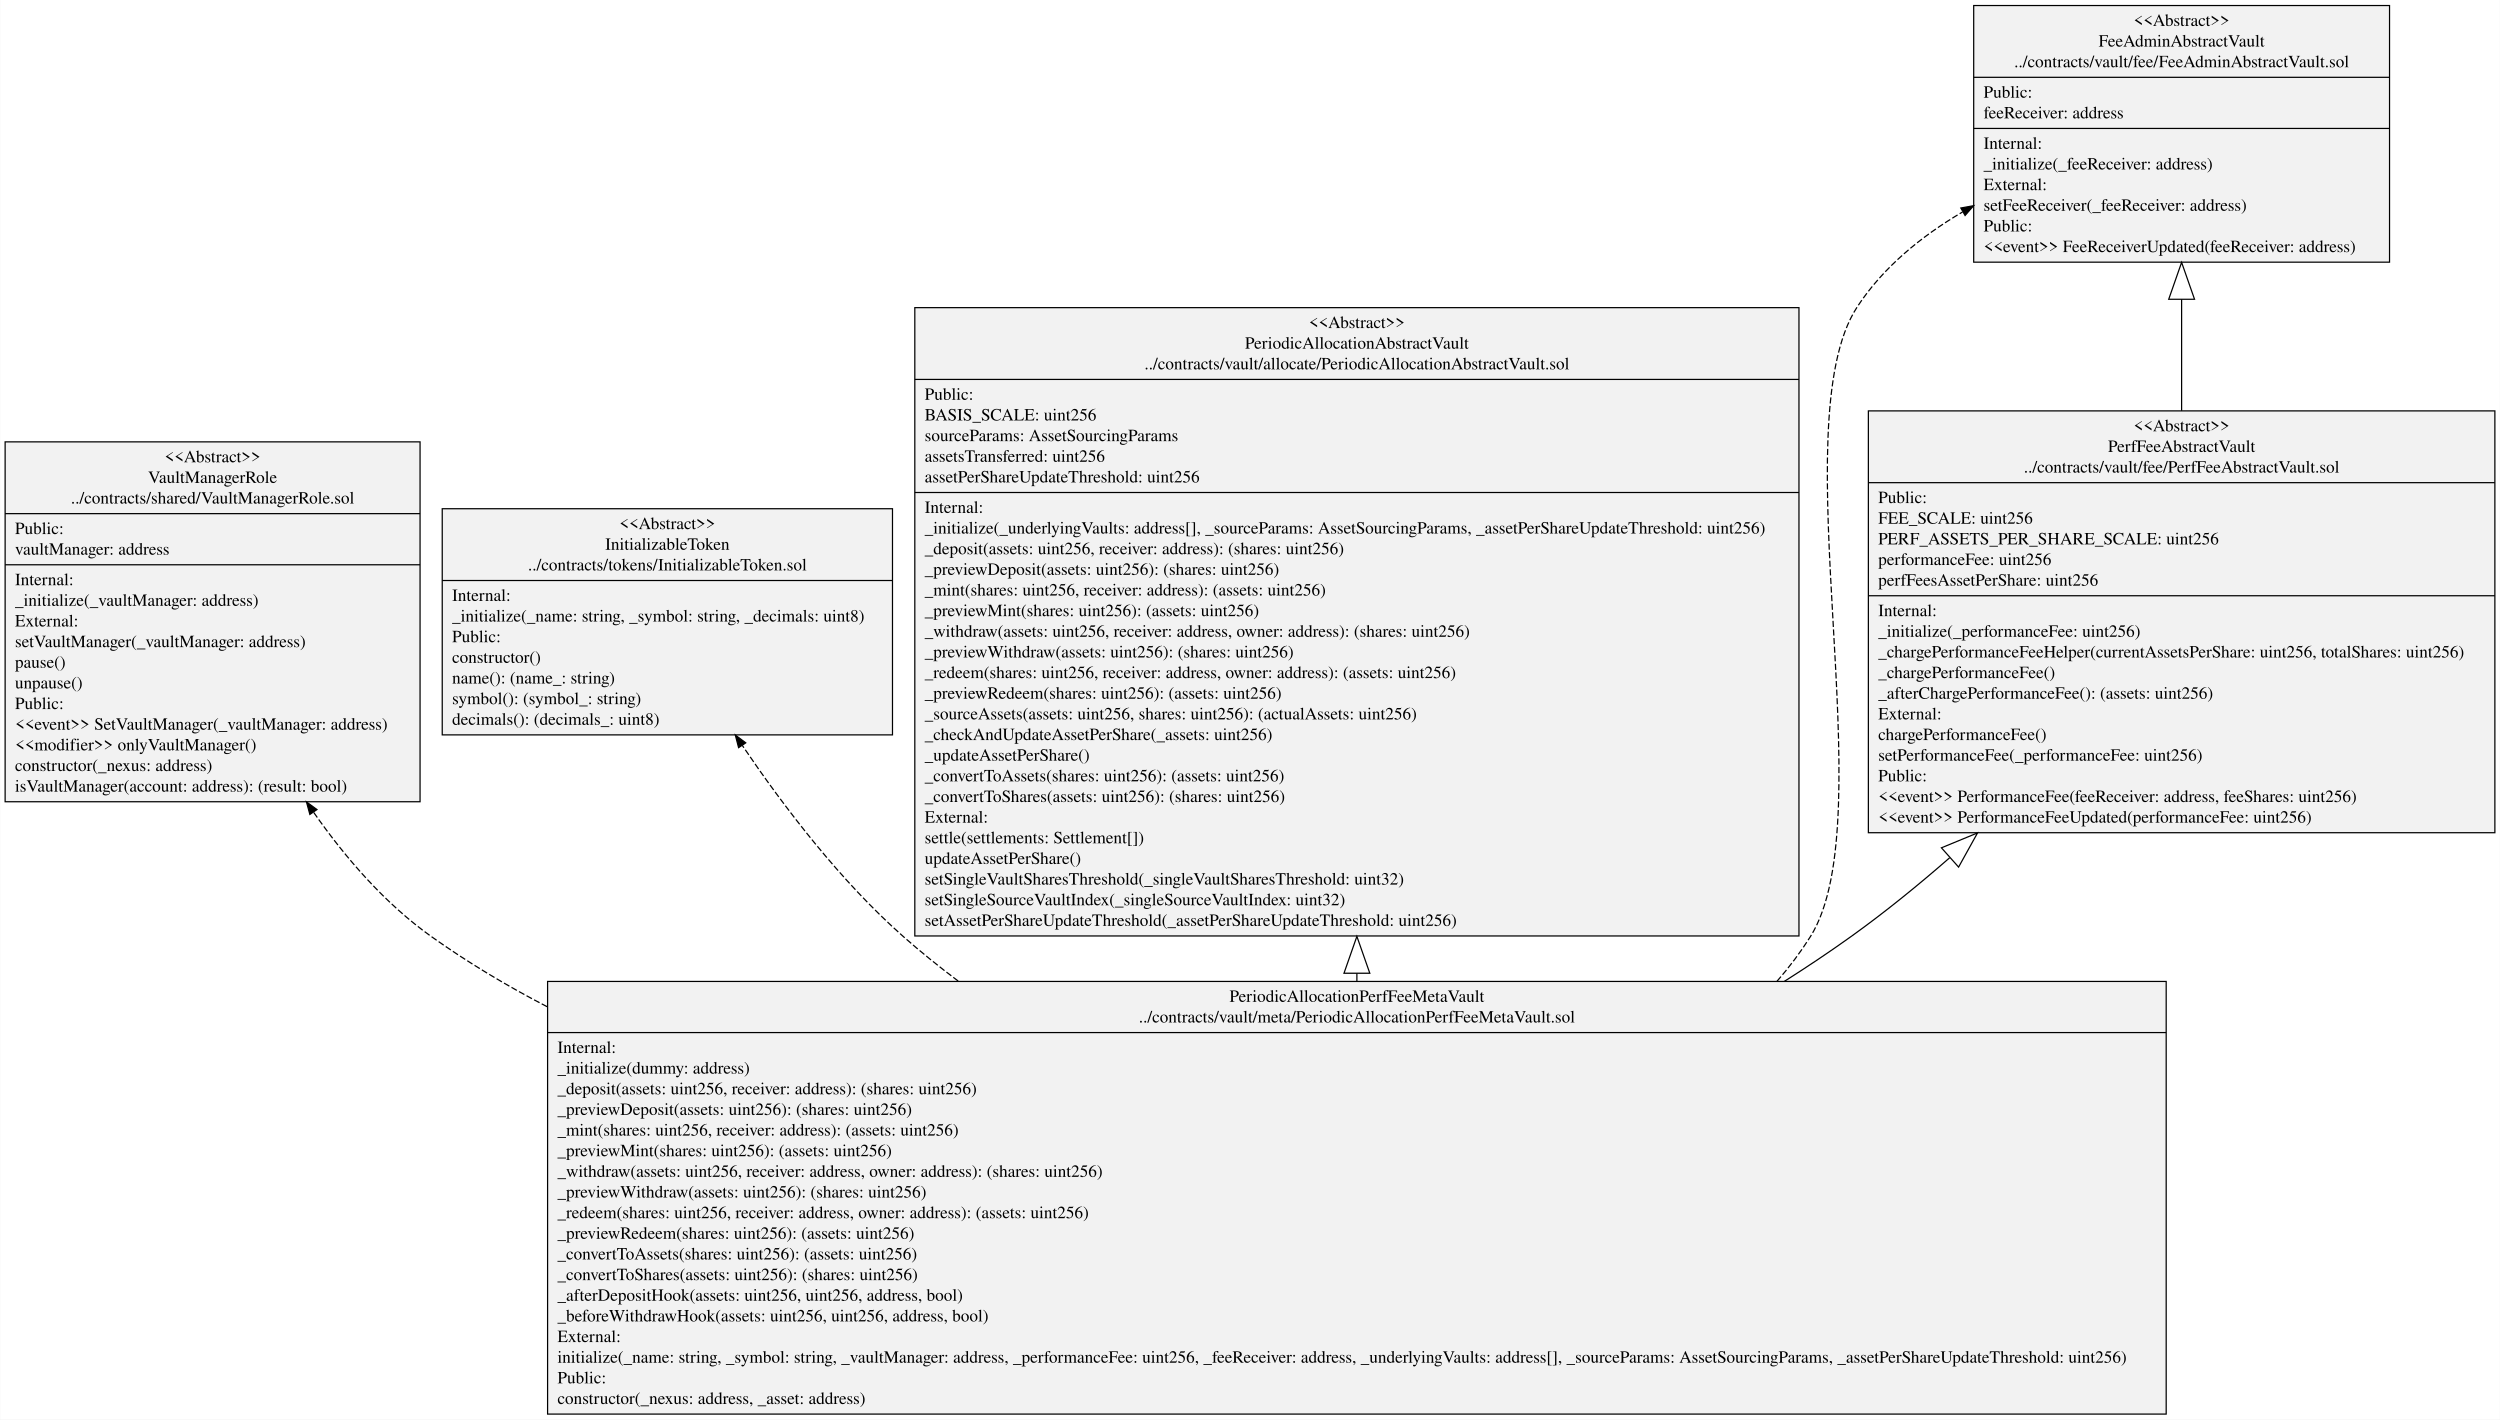
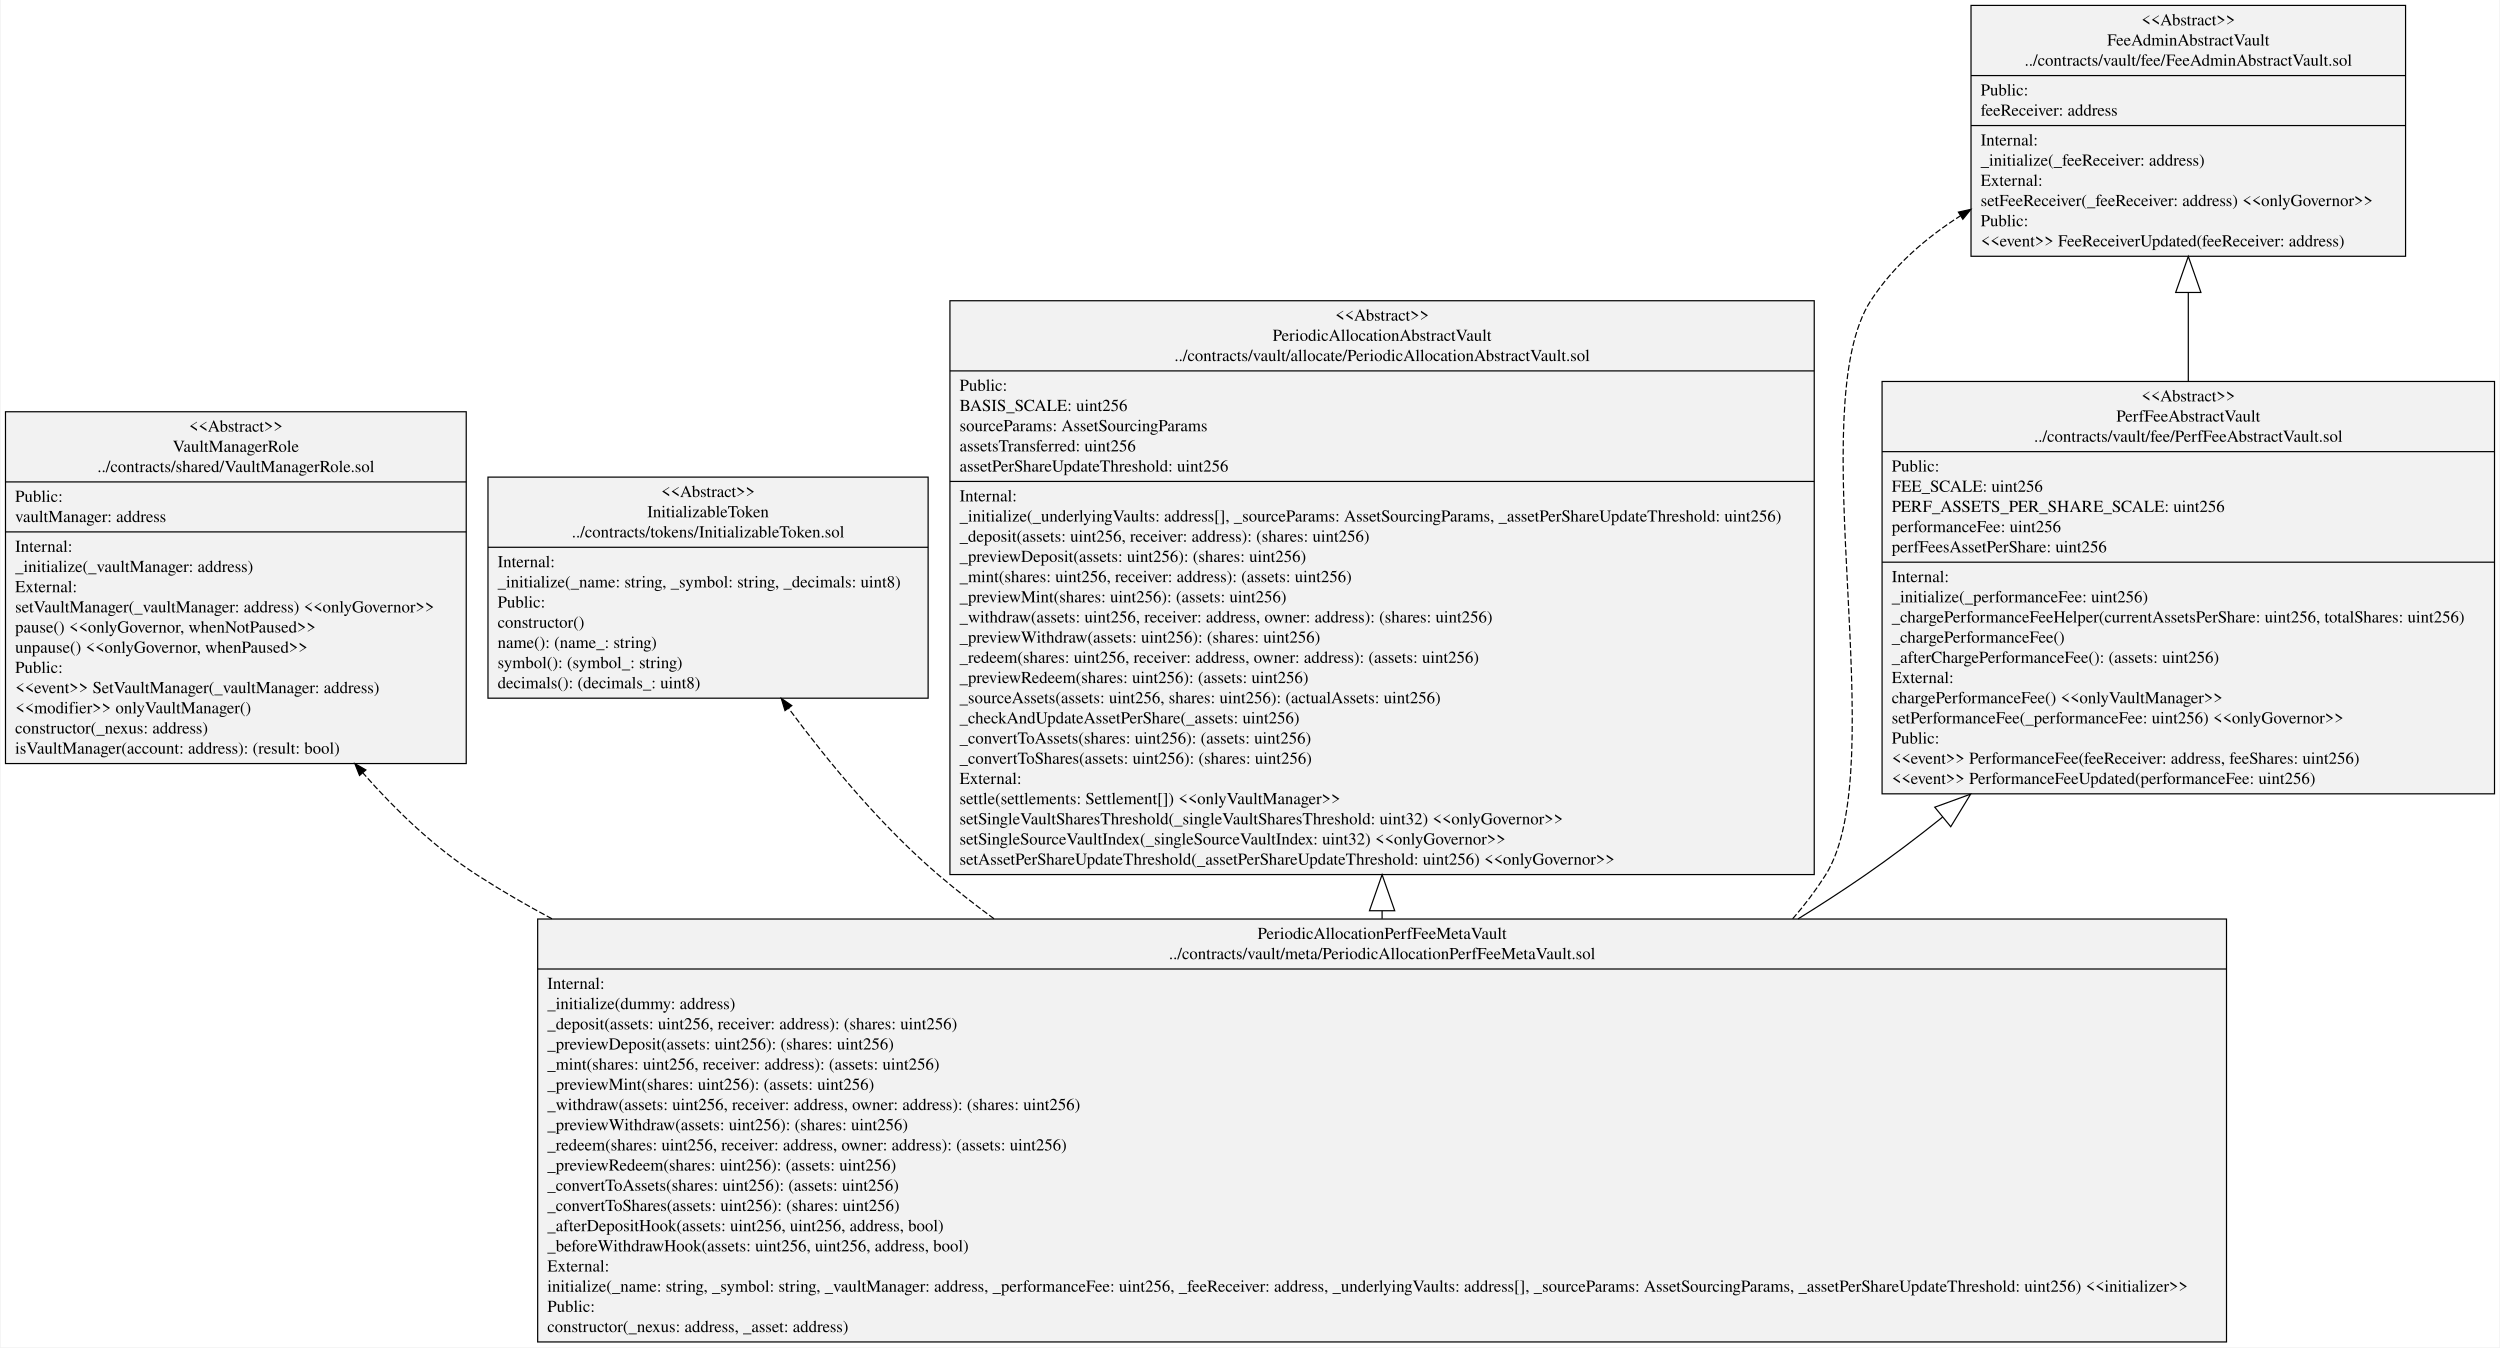
- <svg xmlns="http://www.w3.org/2000/svg" width="2034pt" height="1155pt" viewBox="0.00 0.00 2033.66 1155.00">
-   <g id="graph0" class="graph" transform="scale(1 1) rotate(0) translate(4 1151)">
-     <polygon fill="white" stroke="transparent" points="-4,4 -4,-1151 2029.66,-1151 2029.66,4 -4,4" />
+ <svg xmlns="http://www.w3.org/2000/svg" width="2080pt" height="1121pt" viewBox="0.00 0.00 2079.60 1121.40">
+   <g id="graph0" class="graph" transform="scale(1 1) rotate(0) translate(4 1117.4)">
+     <polygon fill="white" stroke="transparent" points="-4,4 -4,-1117.4 2075.6,-1117.4 2075.6,4 -4,4" />
    <g id="node1" class="node">
-       <polygon fill="#f2f2f2" stroke="black" points="0,-498.7 0,-791.5 337.59,-791.5 337.59,-498.7 0,-498.7" />
-       <text text-anchor="middle" x="168.79" y="-774.9" font-family="Times,serif" font-size="14.00">&lt;&lt;Abstract&gt;&gt;</text>
-       <text text-anchor="middle" x="168.79" y="-758.1" font-family="Times,serif" font-size="14.00">VaultManagerRole</text>
-       <text text-anchor="middle" x="168.79" y="-741.3" font-family="Times,serif" font-size="14.00">../contracts/shared/VaultManagerRole.sol</text>
-       <polyline fill="none" stroke="black" points="0,-733.1 337.59,-733.1 " />
-       <text text-anchor="start" x="8" y="-716.5" font-family="Times,serif" font-size="14.00">Public:</text>
-       <text text-anchor="start" x="8" y="-699.7" font-family="Times,serif" font-size="14.00">   vaultManager: address</text>
-       <polyline fill="none" stroke="black" points="0,-691.5 337.59,-691.5 " />
-       <text text-anchor="start" x="8" y="-674.9" font-family="Times,serif" font-size="14.00">Internal:</text>
-       <text text-anchor="start" x="8" y="-658.1" font-family="Times,serif" font-size="14.00">    _initialize(_vaultManager: address)</text>
-       <text text-anchor="start" x="8" y="-641.3" font-family="Times,serif" font-size="14.00">External:</text>
-       <text text-anchor="start" x="8" y="-624.5" font-family="Times,serif" font-size="14.00">    setVaultManager(_vaultManager: address)</text>
-       <text text-anchor="start" x="8" y="-607.7" font-family="Times,serif" font-size="14.00">    pause()</text>
-       <text text-anchor="start" x="8" y="-590.9" font-family="Times,serif" font-size="14.00">    unpause()</text>
-       <text text-anchor="start" x="8" y="-574.1" font-family="Times,serif" font-size="14.00">Public:</text>
-       <text text-anchor="start" x="8" y="-557.3" font-family="Times,serif" font-size="14.00">    &lt;&lt;event&gt;&gt; SetVaultManager(_vaultManager: address)</text>
-       <text text-anchor="start" x="8" y="-540.5" font-family="Times,serif" font-size="14.00">    &lt;&lt;modifier&gt;&gt; onlyVaultManager()</text>
-       <text text-anchor="start" x="8" y="-523.7" font-family="Times,serif" font-size="14.00">    constructor(_nexus: address)</text>
-       <text text-anchor="start" x="8" y="-506.9" font-family="Times,serif" font-size="14.00">    isVaultManager(account: address): (result: bool)</text>
+       <polygon fill="#f2f2f2" stroke="black" points="0,-481.9 0,-774.7 383.47,-774.7 383.47,-481.9 0,-481.9" />
+       <text text-anchor="middle" x="191.74" y="-758.1" font-family="Times,serif" font-size="14.00">&lt;&lt;Abstract&gt;&gt;</text>
+       <text text-anchor="middle" x="191.74" y="-741.3" font-family="Times,serif" font-size="14.00">VaultManagerRole</text>
+       <text text-anchor="middle" x="191.74" y="-724.5" font-family="Times,serif" font-size="14.00">../contracts/shared/VaultManagerRole.sol</text>
+       <polyline fill="none" stroke="black" points="0,-716.3 383.47,-716.3 " />
+       <text text-anchor="start" x="8" y="-699.7" font-family="Times,serif" font-size="14.00">Public:</text>
+       <text text-anchor="start" x="8" y="-682.9" font-family="Times,serif" font-size="14.00">   vaultManager: address</text>
+       <polyline fill="none" stroke="black" points="0,-674.7 383.47,-674.7 " />
+       <text text-anchor="start" x="8" y="-658.1" font-family="Times,serif" font-size="14.00">Internal:</text>
+       <text text-anchor="start" x="8" y="-641.3" font-family="Times,serif" font-size="14.00">    _initialize(_vaultManager: address)</text>
+       <text text-anchor="start" x="8" y="-624.5" font-family="Times,serif" font-size="14.00">External:</text>
+       <text text-anchor="start" x="8" y="-607.7" font-family="Times,serif" font-size="14.00">    setVaultManager(_vaultManager: address) &lt;&lt;onlyGovernor&gt;&gt;</text>
+       <text text-anchor="start" x="8" y="-590.9" font-family="Times,serif" font-size="14.00">    pause() &lt;&lt;onlyGovernor, whenNotPaused&gt;&gt;</text>
+       <text text-anchor="start" x="8" y="-574.1" font-family="Times,serif" font-size="14.00">    unpause() &lt;&lt;onlyGovernor, whenPaused&gt;&gt;</text>
+       <text text-anchor="start" x="8" y="-557.3" font-family="Times,serif" font-size="14.00">Public:</text>
+       <text text-anchor="start" x="8" y="-540.5" font-family="Times,serif" font-size="14.00">    &lt;&lt;event&gt;&gt; SetVaultManager(_vaultManager: address)</text>
+       <text text-anchor="start" x="8" y="-523.7" font-family="Times,serif" font-size="14.00">    &lt;&lt;modifier&gt;&gt; onlyVaultManager()</text>
+       <text text-anchor="start" x="8" y="-506.9" font-family="Times,serif" font-size="14.00">    constructor(_nexus: address)</text>
+       <text text-anchor="start" x="8" y="-490.1" font-family="Times,serif" font-size="14.00">    isVaultManager(account: address): (result: bool)</text>
    </g>
    <g id="node2" class="node">
-       <polygon fill="#f2f2f2" stroke="black" points="355.63,-553.1 355.63,-737.1 721.96,-737.1 721.96,-553.1 355.63,-553.1" />
-       <text text-anchor="middle" x="538.79" y="-720.5" font-family="Times,serif" font-size="14.00">&lt;&lt;Abstract&gt;&gt;</text>
-       <text text-anchor="middle" x="538.79" y="-703.7" font-family="Times,serif" font-size="14.00">InitializableToken</text>
-       <text text-anchor="middle" x="538.79" y="-686.9" font-family="Times,serif" font-size="14.00">../contracts/tokens/InitializableToken.sol</text>
-       <polyline fill="none" stroke="black" points="355.63,-678.7 721.96,-678.7 " />
-       <text text-anchor="start" x="363.63" y="-662.1" font-family="Times,serif" font-size="14.00">Internal:</text>
-       <text text-anchor="start" x="363.63" y="-645.3" font-family="Times,serif" font-size="14.00">    _initialize(_name: string, _symbol: string, _decimals: uint8)</text>
-       <text text-anchor="start" x="363.63" y="-628.5" font-family="Times,serif" font-size="14.00">Public:</text>
-       <text text-anchor="start" x="363.63" y="-611.7" font-family="Times,serif" font-size="14.00">    constructor()</text>
-       <text text-anchor="start" x="363.63" y="-594.9" font-family="Times,serif" font-size="14.00">    name(): (name_: string)</text>
-       <text text-anchor="start" x="363.63" y="-578.1" font-family="Times,serif" font-size="14.00">    symbol(): (symbol_: string)</text>
-       <text text-anchor="start" x="363.63" y="-561.3" font-family="Times,serif" font-size="14.00">    decimals(): (decimals_: uint8)</text>
+       <polygon fill="#f2f2f2" stroke="black" points="401.57,-536.3 401.57,-720.3 767.9,-720.3 767.9,-536.3 401.57,-536.3" />
+       <text text-anchor="middle" x="584.74" y="-703.7" font-family="Times,serif" font-size="14.00">&lt;&lt;Abstract&gt;&gt;</text>
+       <text text-anchor="middle" x="584.74" y="-686.9" font-family="Times,serif" font-size="14.00">InitializableToken</text>
+       <text text-anchor="middle" x="584.74" y="-670.1" font-family="Times,serif" font-size="14.00">../contracts/tokens/InitializableToken.sol</text>
+       <polyline fill="none" stroke="black" points="401.57,-661.9 767.9,-661.9 " />
+       <text text-anchor="start" x="409.57" y="-645.3" font-family="Times,serif" font-size="14.00">Internal:</text>
+       <text text-anchor="start" x="409.57" y="-628.5" font-family="Times,serif" font-size="14.00">    _initialize(_name: string, _symbol: string, _decimals: uint8)</text>
+       <text text-anchor="start" x="409.57" y="-611.7" font-family="Times,serif" font-size="14.00">Public:</text>
+       <text text-anchor="start" x="409.57" y="-594.9" font-family="Times,serif" font-size="14.00">    constructor()</text>
+       <text text-anchor="start" x="409.57" y="-578.1" font-family="Times,serif" font-size="14.00">    name(): (name_: string)</text>
+       <text text-anchor="start" x="409.57" y="-561.3" font-family="Times,serif" font-size="14.00">    symbol(): (symbol_: string)</text>
+       <text text-anchor="start" x="409.57" y="-544.5" font-family="Times,serif" font-size="14.00">    decimals(): (decimals_: uint8)</text>
    </g>
    <g id="node3" class="node">
-       <polygon fill="#f2f2f2" stroke="black" points="740.12,-389.5 740.12,-900.7 1459.47,-900.7 1459.47,-389.5 740.12,-389.5" />
-       <text text-anchor="middle" x="1099.79" y="-884.1" font-family="Times,serif" font-size="14.00">&lt;&lt;Abstract&gt;&gt;</text>
-       <text text-anchor="middle" x="1099.79" y="-867.3" font-family="Times,serif" font-size="14.00">PeriodicAllocationAbstractVault</text>
-       <text text-anchor="middle" x="1099.79" y="-850.5" font-family="Times,serif" font-size="14.00">../contracts/vault/allocate/PeriodicAllocationAbstractVault.sol</text>
-       <polyline fill="none" stroke="black" points="740.12,-842.3 1459.47,-842.3 " />
-       <text text-anchor="start" x="748.12" y="-825.7" font-family="Times,serif" font-size="14.00">Public:</text>
-       <text text-anchor="start" x="748.12" y="-808.9" font-family="Times,serif" font-size="14.00">   BASIS_SCALE: uint256</text>
-       <text text-anchor="start" x="748.12" y="-792.1" font-family="Times,serif" font-size="14.00">   sourceParams: AssetSourcingParams</text>
-       <text text-anchor="start" x="748.12" y="-775.3" font-family="Times,serif" font-size="14.00">   assetsTransferred: uint256</text>
-       <text text-anchor="start" x="748.12" y="-758.5" font-family="Times,serif" font-size="14.00">   assetPerShareUpdateThreshold: uint256</text>
-       <polyline fill="none" stroke="black" points="740.12,-750.3 1459.47,-750.3 " />
-       <text text-anchor="start" x="748.12" y="-733.7" font-family="Times,serif" font-size="14.00">Internal:</text>
-       <text text-anchor="start" x="748.12" y="-716.9" font-family="Times,serif" font-size="14.00">    _initialize(_underlyingVaults: address[], _sourceParams: AssetSourcingParams, _assetPerShareUpdateThreshold: uint256)</text>
-       <text text-anchor="start" x="748.12" y="-700.1" font-family="Times,serif" font-size="14.00">    _deposit(assets: uint256, receiver: address): (shares: uint256)</text>
-       <text text-anchor="start" x="748.12" y="-683.3" font-family="Times,serif" font-size="14.00">    _previewDeposit(assets: uint256): (shares: uint256)</text>
-       <text text-anchor="start" x="748.12" y="-666.5" font-family="Times,serif" font-size="14.00">    _mint(shares: uint256, receiver: address): (assets: uint256)</text>
-       <text text-anchor="start" x="748.12" y="-649.7" font-family="Times,serif" font-size="14.00">    _previewMint(shares: uint256): (assets: uint256)</text>
-       <text text-anchor="start" x="748.12" y="-632.9" font-family="Times,serif" font-size="14.00">    _withdraw(assets: uint256, receiver: address, owner: address): (shares: uint256)</text>
-       <text text-anchor="start" x="748.12" y="-616.1" font-family="Times,serif" font-size="14.00">    _previewWithdraw(assets: uint256): (shares: uint256)</text>
-       <text text-anchor="start" x="748.12" y="-599.3" font-family="Times,serif" font-size="14.00">    _redeem(shares: uint256, receiver: address, owner: address): (assets: uint256)</text>
-       <text text-anchor="start" x="748.12" y="-582.5" font-family="Times,serif" font-size="14.00">    _previewRedeem(shares: uint256): (assets: uint256)</text>
-       <text text-anchor="start" x="748.12" y="-565.7" font-family="Times,serif" font-size="14.00">    _sourceAssets(assets: uint256, shares: uint256): (actualAssets: uint256)</text>
-       <text text-anchor="start" x="748.12" y="-548.9" font-family="Times,serif" font-size="14.00">    _checkAndUpdateAssetPerShare(_assets: uint256)</text>
-       <text text-anchor="start" x="748.12" y="-532.1" font-family="Times,serif" font-size="14.00">    _updateAssetPerShare()</text>
-       <text text-anchor="start" x="748.12" y="-515.3" font-family="Times,serif" font-size="14.00">    _convertToAssets(shares: uint256): (assets: uint256)</text>
-       <text text-anchor="start" x="748.12" y="-498.5" font-family="Times,serif" font-size="14.00">    _convertToShares(assets: uint256): (shares: uint256)</text>
-       <text text-anchor="start" x="748.12" y="-481.7" font-family="Times,serif" font-size="14.00">External:</text>
-       <text text-anchor="start" x="748.12" y="-464.9" font-family="Times,serif" font-size="14.00">    settle(settlements: Settlement[])</text>
-       <text text-anchor="start" x="748.12" y="-448.1" font-family="Times,serif" font-size="14.00">    updateAssetPerShare()</text>
-       <text text-anchor="start" x="748.12" y="-431.3" font-family="Times,serif" font-size="14.00">    setSingleVaultSharesThreshold(_singleVaultSharesThreshold: uint32)</text>
-       <text text-anchor="start" x="748.12" y="-414.5" font-family="Times,serif" font-size="14.00">    setSingleSourceVaultIndex(_singleSourceVaultIndex: uint32)</text>
-       <text text-anchor="start" x="748.12" y="-397.7" font-family="Times,serif" font-size="14.00">    setAssetPerShareUpdateThreshold(_assetPerShareUpdateThreshold: uint256)</text>
+       <polygon fill="#f2f2f2" stroke="black" points="786.06,-389.5 786.06,-867.1 1505.41,-867.1 1505.41,-389.5 786.06,-389.5" />
+       <text text-anchor="middle" x="1145.74" y="-850.5" font-family="Times,serif" font-size="14.00">&lt;&lt;Abstract&gt;&gt;</text>
+       <text text-anchor="middle" x="1145.74" y="-833.7" font-family="Times,serif" font-size="14.00">PeriodicAllocationAbstractVault</text>
+       <text text-anchor="middle" x="1145.74" y="-816.9" font-family="Times,serif" font-size="14.00">../contracts/vault/allocate/PeriodicAllocationAbstractVault.sol</text>
+       <polyline fill="none" stroke="black" points="786.06,-808.7 1505.41,-808.7 " />
+       <text text-anchor="start" x="794.06" y="-792.1" font-family="Times,serif" font-size="14.00">Public:</text>
+       <text text-anchor="start" x="794.06" y="-775.3" font-family="Times,serif" font-size="14.00">   BASIS_SCALE: uint256</text>
+       <text text-anchor="start" x="794.06" y="-758.5" font-family="Times,serif" font-size="14.00">   sourceParams: AssetSourcingParams</text>
+       <text text-anchor="start" x="794.06" y="-741.7" font-family="Times,serif" font-size="14.00">   assetsTransferred: uint256</text>
+       <text text-anchor="start" x="794.06" y="-724.9" font-family="Times,serif" font-size="14.00">   assetPerShareUpdateThreshold: uint256</text>
+       <polyline fill="none" stroke="black" points="786.06,-716.7 1505.41,-716.7 " />
+       <text text-anchor="start" x="794.06" y="-700.1" font-family="Times,serif" font-size="14.00">Internal:</text>
+       <text text-anchor="start" x="794.06" y="-683.3" font-family="Times,serif" font-size="14.00">    _initialize(_underlyingVaults: address[], _sourceParams: AssetSourcingParams, _assetPerShareUpdateThreshold: uint256)</text>
+       <text text-anchor="start" x="794.06" y="-666.5" font-family="Times,serif" font-size="14.00">    _deposit(assets: uint256, receiver: address): (shares: uint256)</text>
+       <text text-anchor="start" x="794.06" y="-649.7" font-family="Times,serif" font-size="14.00">    _previewDeposit(assets: uint256): (shares: uint256)</text>
+       <text text-anchor="start" x="794.06" y="-632.9" font-family="Times,serif" font-size="14.00">    _mint(shares: uint256, receiver: address): (assets: uint256)</text>
+       <text text-anchor="start" x="794.06" y="-616.1" font-family="Times,serif" font-size="14.00">    _previewMint(shares: uint256): (assets: uint256)</text>
+       <text text-anchor="start" x="794.06" y="-599.3" font-family="Times,serif" font-size="14.00">    _withdraw(assets: uint256, receiver: address, owner: address): (shares: uint256)</text>
+       <text text-anchor="start" x="794.06" y="-582.5" font-family="Times,serif" font-size="14.00">    _previewWithdraw(assets: uint256): (shares: uint256)</text>
+       <text text-anchor="start" x="794.06" y="-565.7" font-family="Times,serif" font-size="14.00">    _redeem(shares: uint256, receiver: address, owner: address): (assets: uint256)</text>
+       <text text-anchor="start" x="794.06" y="-548.9" font-family="Times,serif" font-size="14.00">    _previewRedeem(shares: uint256): (assets: uint256)</text>
+       <text text-anchor="start" x="794.06" y="-532.1" font-family="Times,serif" font-size="14.00">    _sourceAssets(assets: uint256, shares: uint256): (actualAssets: uint256)</text>
+       <text text-anchor="start" x="794.06" y="-515.3" font-family="Times,serif" font-size="14.00">    _checkAndUpdateAssetPerShare(_assets: uint256)</text>
+       <text text-anchor="start" x="794.06" y="-498.5" font-family="Times,serif" font-size="14.00">    _convertToAssets(shares: uint256): (assets: uint256)</text>
+       <text text-anchor="start" x="794.06" y="-481.7" font-family="Times,serif" font-size="14.00">    _convertToShares(assets: uint256): (shares: uint256)</text>
+       <text text-anchor="start" x="794.06" y="-464.9" font-family="Times,serif" font-size="14.00">External:</text>
+       <text text-anchor="start" x="794.06" y="-448.1" font-family="Times,serif" font-size="14.00">    settle(settlements: Settlement[]) &lt;&lt;onlyVaultManager&gt;&gt;</text>
+       <text text-anchor="start" x="794.06" y="-431.3" font-family="Times,serif" font-size="14.00">    setSingleVaultSharesThreshold(_singleVaultSharesThreshold: uint32) &lt;&lt;onlyGovernor&gt;&gt;</text>
+       <text text-anchor="start" x="794.06" y="-414.5" font-family="Times,serif" font-size="14.00">    setSingleSourceVaultIndex(_singleSourceVaultIndex: uint32) &lt;&lt;onlyGovernor&gt;&gt;</text>
+       <text text-anchor="start" x="794.06" y="-397.7" font-family="Times,serif" font-size="14.00">    setAssetPerShareUpdateThreshold(_assetPerShareUpdateThreshold: uint256) &lt;&lt;onlyGovernor&gt;&gt;</text>
    </g>
    <g id="node4" class="node">
-       <polygon fill="#f2f2f2" stroke="black" points="1601.63,-937.7 1601.63,-1146.5 1939.96,-1146.5 1939.96,-937.7 1601.63,-937.7" />
-       <text text-anchor="middle" x="1770.79" y="-1129.9" font-family="Times,serif" font-size="14.00">&lt;&lt;Abstract&gt;&gt;</text>
-       <text text-anchor="middle" x="1770.79" y="-1113.1" font-family="Times,serif" font-size="14.00">FeeAdminAbstractVault</text>
-       <text text-anchor="middle" x="1770.79" y="-1096.3" font-family="Times,serif" font-size="14.00">../contracts/vault/fee/FeeAdminAbstractVault.sol</text>
-       <polyline fill="none" stroke="black" points="1601.63,-1088.1 1939.96,-1088.1 " />
-       <text text-anchor="start" x="1609.63" y="-1071.5" font-family="Times,serif" font-size="14.00">Public:</text>
-       <text text-anchor="start" x="1609.63" y="-1054.7" font-family="Times,serif" font-size="14.00">   feeReceiver: address</text>
-       <polyline fill="none" stroke="black" points="1601.63,-1046.5 1939.96,-1046.5 " />
-       <text text-anchor="start" x="1609.63" y="-1029.9" font-family="Times,serif" font-size="14.00">Internal:</text>
-       <text text-anchor="start" x="1609.63" y="-1013.1" font-family="Times,serif" font-size="14.00">    _initialize(_feeReceiver: address)</text>
-       <text text-anchor="start" x="1609.63" y="-996.3" font-family="Times,serif" font-size="14.00">External:</text>
-       <text text-anchor="start" x="1609.63" y="-979.5" font-family="Times,serif" font-size="14.00">    setFeeReceiver(_feeReceiver: address)</text>
-       <text text-anchor="start" x="1609.63" y="-962.7" font-family="Times,serif" font-size="14.00">Public:</text>
-       <text text-anchor="start" x="1609.63" y="-945.9" font-family="Times,serif" font-size="14.00">    &lt;&lt;event&gt;&gt; FeeReceiverUpdated(feeReceiver: address)</text>
+       <polygon fill="#f2f2f2" stroke="black" points="1635.9,-904.1 1635.9,-1112.9 1997.57,-1112.9 1997.57,-904.1 1635.9,-904.1" />
+       <text text-anchor="middle" x="1816.74" y="-1096.3" font-family="Times,serif" font-size="14.00">&lt;&lt;Abstract&gt;&gt;</text>
+       <text text-anchor="middle" x="1816.74" y="-1079.5" font-family="Times,serif" font-size="14.00">FeeAdminAbstractVault</text>
+       <text text-anchor="middle" x="1816.74" y="-1062.7" font-family="Times,serif" font-size="14.00">../contracts/vault/fee/FeeAdminAbstractVault.sol</text>
+       <polyline fill="none" stroke="black" points="1635.9,-1054.5 1997.57,-1054.5 " />
+       <text text-anchor="start" x="1643.9" y="-1037.9" font-family="Times,serif" font-size="14.00">Public:</text>
+       <text text-anchor="start" x="1643.9" y="-1021.1" font-family="Times,serif" font-size="14.00">   feeReceiver: address</text>
+       <polyline fill="none" stroke="black" points="1635.9,-1012.9 1997.57,-1012.9 " />
+       <text text-anchor="start" x="1643.9" y="-996.3" font-family="Times,serif" font-size="14.00">Internal:</text>
+       <text text-anchor="start" x="1643.9" y="-979.5" font-family="Times,serif" font-size="14.00">    _initialize(_feeReceiver: address)</text>
+       <text text-anchor="start" x="1643.9" y="-962.7" font-family="Times,serif" font-size="14.00">External:</text>
+       <text text-anchor="start" x="1643.9" y="-945.9" font-family="Times,serif" font-size="14.00">    setFeeReceiver(_feeReceiver: address) &lt;&lt;onlyGovernor&gt;&gt;</text>
+       <text text-anchor="start" x="1643.9" y="-929.1" font-family="Times,serif" font-size="14.00">Public:</text>
+       <text text-anchor="start" x="1643.9" y="-912.3" font-family="Times,serif" font-size="14.00">    &lt;&lt;event&gt;&gt; FeeReceiverUpdated(feeReceiver: address)</text>
    </g>
    <g id="node5" class="node">
-       <polygon fill="#f2f2f2" stroke="black" points="1515.93,-473.5 1515.93,-816.7 2025.66,-816.7 2025.66,-473.5 1515.93,-473.5" />
-       <text text-anchor="middle" x="1770.79" y="-800.1" font-family="Times,serif" font-size="14.00">&lt;&lt;Abstract&gt;&gt;</text>
-       <text text-anchor="middle" x="1770.79" y="-783.3" font-family="Times,serif" font-size="14.00">PerfFeeAbstractVault</text>
-       <text text-anchor="middle" x="1770.79" y="-766.5" font-family="Times,serif" font-size="14.00">../contracts/vault/fee/PerfFeeAbstractVault.sol</text>
-       <polyline fill="none" stroke="black" points="1515.93,-758.3 2025.66,-758.3 " />
-       <text text-anchor="start" x="1523.93" y="-741.7" font-family="Times,serif" font-size="14.00">Public:</text>
-       <text text-anchor="start" x="1523.93" y="-724.9" font-family="Times,serif" font-size="14.00">   FEE_SCALE: uint256</text>
-       <text text-anchor="start" x="1523.93" y="-708.1" font-family="Times,serif" font-size="14.00">   PERF_ASSETS_PER_SHARE_SCALE: uint256</text>
-       <text text-anchor="start" x="1523.93" y="-691.3" font-family="Times,serif" font-size="14.00">   performanceFee: uint256</text>
-       <text text-anchor="start" x="1523.93" y="-674.5" font-family="Times,serif" font-size="14.00">   perfFeesAssetPerShare: uint256</text>
-       <polyline fill="none" stroke="black" points="1515.93,-666.3 2025.66,-666.3 " />
-       <text text-anchor="start" x="1523.93" y="-649.7" font-family="Times,serif" font-size="14.00">Internal:</text>
-       <text text-anchor="start" x="1523.93" y="-632.9" font-family="Times,serif" font-size="14.00">    _initialize(_performanceFee: uint256)</text>
-       <text text-anchor="start" x="1523.93" y="-616.1" font-family="Times,serif" font-size="14.00">    _chargePerformanceFeeHelper(currentAssetsPerShare: uint256, totalShares: uint256)</text>
-       <text text-anchor="start" x="1523.93" y="-599.3" font-family="Times,serif" font-size="14.00">    _chargePerformanceFee()</text>
-       <text text-anchor="start" x="1523.93" y="-582.5" font-family="Times,serif" font-size="14.00">    _afterChargePerformanceFee(): (assets: uint256)</text>
-       <text text-anchor="start" x="1523.93" y="-565.7" font-family="Times,serif" font-size="14.00">External:</text>
-       <text text-anchor="start" x="1523.93" y="-548.9" font-family="Times,serif" font-size="14.00">    chargePerformanceFee()</text>
-       <text text-anchor="start" x="1523.93" y="-532.1" font-family="Times,serif" font-size="14.00">    setPerformanceFee(_performanceFee: uint256)</text>
-       <text text-anchor="start" x="1523.93" y="-515.3" font-family="Times,serif" font-size="14.00">Public:</text>
-       <text text-anchor="start" x="1523.93" y="-498.5" font-family="Times,serif" font-size="14.00">    &lt;&lt;event&gt;&gt; PerformanceFee(feeReceiver: address, feeShares: uint256)</text>
-       <text text-anchor="start" x="1523.93" y="-481.7" font-family="Times,serif" font-size="14.00">    &lt;&lt;event&gt;&gt; PerformanceFeeUpdated(performanceFee: uint256)</text>
+       <polygon fill="#f2f2f2" stroke="black" points="1561.87,-456.7 1561.87,-799.9 2071.6,-799.9 2071.6,-456.7 1561.87,-456.7" />
+       <text text-anchor="middle" x="1816.74" y="-783.3" font-family="Times,serif" font-size="14.00">&lt;&lt;Abstract&gt;&gt;</text>
+       <text text-anchor="middle" x="1816.74" y="-766.5" font-family="Times,serif" font-size="14.00">PerfFeeAbstractVault</text>
+       <text text-anchor="middle" x="1816.74" y="-749.7" font-family="Times,serif" font-size="14.00">../contracts/vault/fee/PerfFeeAbstractVault.sol</text>
+       <polyline fill="none" stroke="black" points="1561.87,-741.5 2071.6,-741.5 " />
+       <text text-anchor="start" x="1569.87" y="-724.9" font-family="Times,serif" font-size="14.00">Public:</text>
+       <text text-anchor="start" x="1569.87" y="-708.1" font-family="Times,serif" font-size="14.00">   FEE_SCALE: uint256</text>
+       <text text-anchor="start" x="1569.87" y="-691.3" font-family="Times,serif" font-size="14.00">   PERF_ASSETS_PER_SHARE_SCALE: uint256</text>
+       <text text-anchor="start" x="1569.87" y="-674.5" font-family="Times,serif" font-size="14.00">   performanceFee: uint256</text>
+       <text text-anchor="start" x="1569.87" y="-657.7" font-family="Times,serif" font-size="14.00">   perfFeesAssetPerShare: uint256</text>
+       <polyline fill="none" stroke="black" points="1561.87,-649.5 2071.6,-649.5 " />
+       <text text-anchor="start" x="1569.87" y="-632.9" font-family="Times,serif" font-size="14.00">Internal:</text>
+       <text text-anchor="start" x="1569.87" y="-616.1" font-family="Times,serif" font-size="14.00">    _initialize(_performanceFee: uint256)</text>
+       <text text-anchor="start" x="1569.87" y="-599.3" font-family="Times,serif" font-size="14.00">    _chargePerformanceFeeHelper(currentAssetsPerShare: uint256, totalShares: uint256)</text>
+       <text text-anchor="start" x="1569.87" y="-582.5" font-family="Times,serif" font-size="14.00">    _chargePerformanceFee()</text>
+       <text text-anchor="start" x="1569.87" y="-565.7" font-family="Times,serif" font-size="14.00">    _afterChargePerformanceFee(): (assets: uint256)</text>
+       <text text-anchor="start" x="1569.87" y="-548.9" font-family="Times,serif" font-size="14.00">External:</text>
+       <text text-anchor="start" x="1569.87" y="-532.1" font-family="Times,serif" font-size="14.00">    chargePerformanceFee() &lt;&lt;onlyVaultManager&gt;&gt;</text>
+       <text text-anchor="start" x="1569.87" y="-515.3" font-family="Times,serif" font-size="14.00">    setPerformanceFee(_performanceFee: uint256) &lt;&lt;onlyGovernor&gt;&gt;</text>
+       <text text-anchor="start" x="1569.87" y="-498.5" font-family="Times,serif" font-size="14.00">Public:</text>
+       <text text-anchor="start" x="1569.87" y="-481.7" font-family="Times,serif" font-size="14.00">    &lt;&lt;event&gt;&gt; PerformanceFee(feeReceiver: address, feeShares: uint256)</text>
+       <text text-anchor="start" x="1569.87" y="-464.9" font-family="Times,serif" font-size="14.00">    &lt;&lt;event&gt;&gt; PerformanceFeeUpdated(performanceFee: uint256)</text>
    </g>
    <g id="edge1" class="edge">
-       <path fill="none" stroke="black" d="M1770.79,-816.77C1770.79,-847.12 1770.79,-878.32 1770.79,-907.45" />
-       <polygon fill="none" stroke="black" points="1760.3,-907.52 1770.79,-937.52 1781.3,-907.52 1760.3,-907.52" />
+       <path fill="none" stroke="black" d="M1816.74,-800.14C1816.74,-824.78 1816.74,-849.83 1816.74,-873.61" />
+       <polygon fill="none" stroke="black" points="1806.24,-873.99 1816.74,-903.99 1827.24,-873.99 1806.24,-873.99" />
    </g>
    <g id="node6" class="node">
-       <polygon fill="#f2f2f2" stroke="black" points="441.35,-0.5 441.35,-352.5 1758.24,-352.5 1758.24,-0.5 441.35,-0.5" />
-       <text text-anchor="middle" x="1099.79" y="-335.9" font-family="Times,serif" font-size="14.00">PeriodicAllocationPerfFeeMetaVault</text>
-       <text text-anchor="middle" x="1099.79" y="-319.1" font-family="Times,serif" font-size="14.00">../contracts/vault/meta/PeriodicAllocationPerfFeeMetaVault.sol</text>
-       <polyline fill="none" stroke="black" points="441.35,-310.9 1758.24,-310.9 " />
-       <text text-anchor="start" x="449.35" y="-294.3" font-family="Times,serif" font-size="14.00">Internal:</text>
-       <text text-anchor="start" x="449.35" y="-277.5" font-family="Times,serif" font-size="14.00">    _initialize(dummy: address)</text>
-       <text text-anchor="start" x="449.35" y="-260.7" font-family="Times,serif" font-size="14.00">    _deposit(assets: uint256, receiver: address): (shares: uint256)</text>
-       <text text-anchor="start" x="449.35" y="-243.9" font-family="Times,serif" font-size="14.00">    _previewDeposit(assets: uint256): (shares: uint256)</text>
-       <text text-anchor="start" x="449.35" y="-227.1" font-family="Times,serif" font-size="14.00">    _mint(shares: uint256, receiver: address): (assets: uint256)</text>
-       <text text-anchor="start" x="449.35" y="-210.3" font-family="Times,serif" font-size="14.00">    _previewMint(shares: uint256): (assets: uint256)</text>
-       <text text-anchor="start" x="449.35" y="-193.5" font-family="Times,serif" font-size="14.00">    _withdraw(assets: uint256, receiver: address, owner: address): (shares: uint256)</text>
-       <text text-anchor="start" x="449.35" y="-176.7" font-family="Times,serif" font-size="14.00">    _previewWithdraw(assets: uint256): (shares: uint256)</text>
-       <text text-anchor="start" x="449.35" y="-159.9" font-family="Times,serif" font-size="14.00">    _redeem(shares: uint256, receiver: address, owner: address): (assets: uint256)</text>
-       <text text-anchor="start" x="449.35" y="-143.1" font-family="Times,serif" font-size="14.00">    _previewRedeem(shares: uint256): (assets: uint256)</text>
-       <text text-anchor="start" x="449.35" y="-126.3" font-family="Times,serif" font-size="14.00">    _convertToAssets(shares: uint256): (assets: uint256)</text>
-       <text text-anchor="start" x="449.35" y="-109.5" font-family="Times,serif" font-size="14.00">    _convertToShares(assets: uint256): (shares: uint256)</text>
-       <text text-anchor="start" x="449.35" y="-92.7" font-family="Times,serif" font-size="14.00">    _afterDepositHook(assets: uint256, uint256, address, bool)</text>
-       <text text-anchor="start" x="449.35" y="-75.9" font-family="Times,serif" font-size="14.00">    _beforeWithdrawHook(assets: uint256, uint256, address, bool)</text>
-       <text text-anchor="start" x="449.35" y="-59.1" font-family="Times,serif" font-size="14.00">External:</text>
-       <text text-anchor="start" x="449.35" y="-42.3" font-family="Times,serif" font-size="14.00">    initialize(_name: string, _symbol: string, _vaultManager: address, _performanceFee: uint256, _feeReceiver: address, _underlyingVaults: address[], _sourceParams: AssetSourcingParams, _assetPerShareUpdateThreshold: uint256)</text>
-       <text text-anchor="start" x="449.35" y="-25.5" font-family="Times,serif" font-size="14.00">Public:</text>
-       <text text-anchor="start" x="449.35" y="-8.7" font-family="Times,serif" font-size="14.00">    constructor(_nexus: address, _asset: address)</text>
+       <polygon fill="#f2f2f2" stroke="black" points="442.93,-0.5 442.93,-352.5 1848.54,-352.5 1848.54,-0.5 442.93,-0.5" />
+       <text text-anchor="middle" x="1145.74" y="-335.9" font-family="Times,serif" font-size="14.00">PeriodicAllocationPerfFeeMetaVault</text>
+       <text text-anchor="middle" x="1145.74" y="-319.1" font-family="Times,serif" font-size="14.00">../contracts/vault/meta/PeriodicAllocationPerfFeeMetaVault.sol</text>
+       <polyline fill="none" stroke="black" points="442.93,-310.9 1848.54,-310.9 " />
+       <text text-anchor="start" x="450.93" y="-294.3" font-family="Times,serif" font-size="14.00">Internal:</text>
+       <text text-anchor="start" x="450.93" y="-277.5" font-family="Times,serif" font-size="14.00">    _initialize(dummy: address)</text>
+       <text text-anchor="start" x="450.93" y="-260.7" font-family="Times,serif" font-size="14.00">    _deposit(assets: uint256, receiver: address): (shares: uint256)</text>
+       <text text-anchor="start" x="450.93" y="-243.9" font-family="Times,serif" font-size="14.00">    _previewDeposit(assets: uint256): (shares: uint256)</text>
+       <text text-anchor="start" x="450.93" y="-227.1" font-family="Times,serif" font-size="14.00">    _mint(shares: uint256, receiver: address): (assets: uint256)</text>
+       <text text-anchor="start" x="450.93" y="-210.3" font-family="Times,serif" font-size="14.00">    _previewMint(shares: uint256): (assets: uint256)</text>
+       <text text-anchor="start" x="450.93" y="-193.5" font-family="Times,serif" font-size="14.00">    _withdraw(assets: uint256, receiver: address, owner: address): (shares: uint256)</text>
+       <text text-anchor="start" x="450.93" y="-176.7" font-family="Times,serif" font-size="14.00">    _previewWithdraw(assets: uint256): (shares: uint256)</text>
+       <text text-anchor="start" x="450.93" y="-159.9" font-family="Times,serif" font-size="14.00">    _redeem(shares: uint256, receiver: address, owner: address): (assets: uint256)</text>
+       <text text-anchor="start" x="450.93" y="-143.1" font-family="Times,serif" font-size="14.00">    _previewRedeem(shares: uint256): (assets: uint256)</text>
+       <text text-anchor="start" x="450.93" y="-126.3" font-family="Times,serif" font-size="14.00">    _convertToAssets(shares: uint256): (assets: uint256)</text>
+       <text text-anchor="start" x="450.93" y="-109.5" font-family="Times,serif" font-size="14.00">    _convertToShares(assets: uint256): (shares: uint256)</text>
+       <text text-anchor="start" x="450.93" y="-92.7" font-family="Times,serif" font-size="14.00">    _afterDepositHook(assets: uint256, uint256, address, bool)</text>
+       <text text-anchor="start" x="450.93" y="-75.9" font-family="Times,serif" font-size="14.00">    _beforeWithdrawHook(assets: uint256, uint256, address, bool)</text>
+       <text text-anchor="start" x="450.93" y="-59.1" font-family="Times,serif" font-size="14.00">External:</text>
+       <text text-anchor="start" x="450.93" y="-42.3" font-family="Times,serif" font-size="14.00">    initialize(_name: string, _symbol: string, _vaultManager: address, _performanceFee: uint256, _feeReceiver: address, _underlyingVaults: address[], _sourceParams: AssetSourcingParams, _assetPerShareUpdateThreshold: uint256) &lt;&lt;initializer&gt;&gt;</text>
+       <text text-anchor="start" x="450.93" y="-25.5" font-family="Times,serif" font-size="14.00">Public:</text>
+       <text text-anchor="start" x="450.93" y="-8.7" font-family="Times,serif" font-size="14.00">    constructor(_nexus: address, _asset: address)</text>
    </g>
    <g id="edge5" class="edge">
-       <path fill="none" stroke="black" stroke-dasharray="5,2" d="M440.98,-331.94C408.05,-349.01 376.41,-367.96 346.79,-389 309.45,-415.53 277.3,-452.5 251.02,-490.06" />
-       <polygon fill="black" stroke="black" points="247.94,-488.37 245.16,-498.59 253.71,-492.33 247.94,-488.37" />
+       <path fill="none" stroke="black" stroke-dasharray="5,2" d="M454.84,-352.68C433.48,-364.05 412.72,-376.14 392.74,-389 357.56,-411.65 325.3,-442.34 297.4,-474.17" />
+       <polygon fill="black" stroke="black" points="294.66,-471.98 290.77,-481.84 299.96,-476.56 294.66,-471.98" />
    </g>
    <g id="edge4" class="edge">
-       <path fill="none" stroke="black" stroke-dasharray="5,2" d="M775.39,-352.82C759.88,-364.47 744.91,-376.54 730.79,-389 680.01,-433.82 633.96,-493.97 599.7,-544.61" />
-       <polygon fill="black" stroke="black" points="596.75,-542.72 594.08,-552.98 602.56,-546.62 596.75,-542.72" />
+       <path fill="none" stroke="black" stroke-dasharray="5,2" d="M822.74,-352.72C806.78,-364.42 791.34,-376.54 776.74,-389 729.66,-429.18 685.66,-482.15 651.7,-527.94" />
+       <polygon fill="black" stroke="black" points="648.79,-525.97 645.69,-536.1 654.43,-530.12 648.79,-525.97" />
    </g>
    <g id="edge2" class="edge">
-       <path fill="none" stroke="black" d="M1099.79,-352.57C1099.79,-354.73 1099.79,-356.9 1099.79,-359.07" />
-       <polygon fill="none" stroke="black" points="1089.3,-359.17 1099.79,-389.17 1110.3,-359.17 1089.3,-359.17" />
+       <path fill="none" stroke="black" d="M1145.74,-352.69C1145.74,-354.86 1145.74,-357.04 1145.74,-359.23" />
+       <polygon fill="none" stroke="black" points="1135.24,-359.41 1145.74,-389.41 1156.24,-359.41 1135.24,-359.41" />
    </g>
    <g id="edge6" class="edge">
-       <path fill="none" stroke="black" stroke-dasharray="5,2" d="M1441.59,-352.63C1451.58,-364.08 1460.73,-376.19 1468.79,-389 1529.63,-485.57 1444.36,-805.65 1506.79,-901.2 1527.89,-933.49 1559.01,-958.82 1592.54,-978.52" />
-       <polygon fill="black" stroke="black" points="1591.16,-981.76 1601.58,-983.66 1594.62,-975.67 1591.16,-981.76" />
+       <path fill="none" stroke="black" stroke-dasharray="5,2" d="M1487.45,-352.69C1497.46,-364.12 1506.63,-376.21 1514.74,-389 1571.84,-479.12 1494.15,-778.44 1552.74,-867.6 1571.47,-896.11 1598,-919.2 1627.08,-937.78" />
+       <polygon fill="black" stroke="black" points="1625.42,-940.86 1635.76,-943.15 1629.1,-934.91 1625.42,-940.86" />
    </g>
    <g id="edge3" class="edge">
-       <path fill="none" stroke="black" d="M1447.51,-352.51C1466.19,-364.35 1484.41,-376.54 1501.79,-389 1528.91,-408.42 1556.07,-430.43 1582.14,-453.19" />
-       <polygon fill="none" stroke="black" points="1575.37,-461.22 1604.75,-473.34 1589.34,-445.54 1575.37,-461.22" />
+       <path fill="none" stroke="black" d="M1491.91,-352.58C1511.08,-364.44 1529.81,-376.62 1547.74,-389 1569.3,-403.9 1591.02,-420.32 1612.28,-437.37" />
+       <polygon fill="none" stroke="black" points="1605.72,-445.57 1635.59,-456.45 1619.03,-429.32 1605.72,-445.57" />
    </g>
  </g>
</svg>
